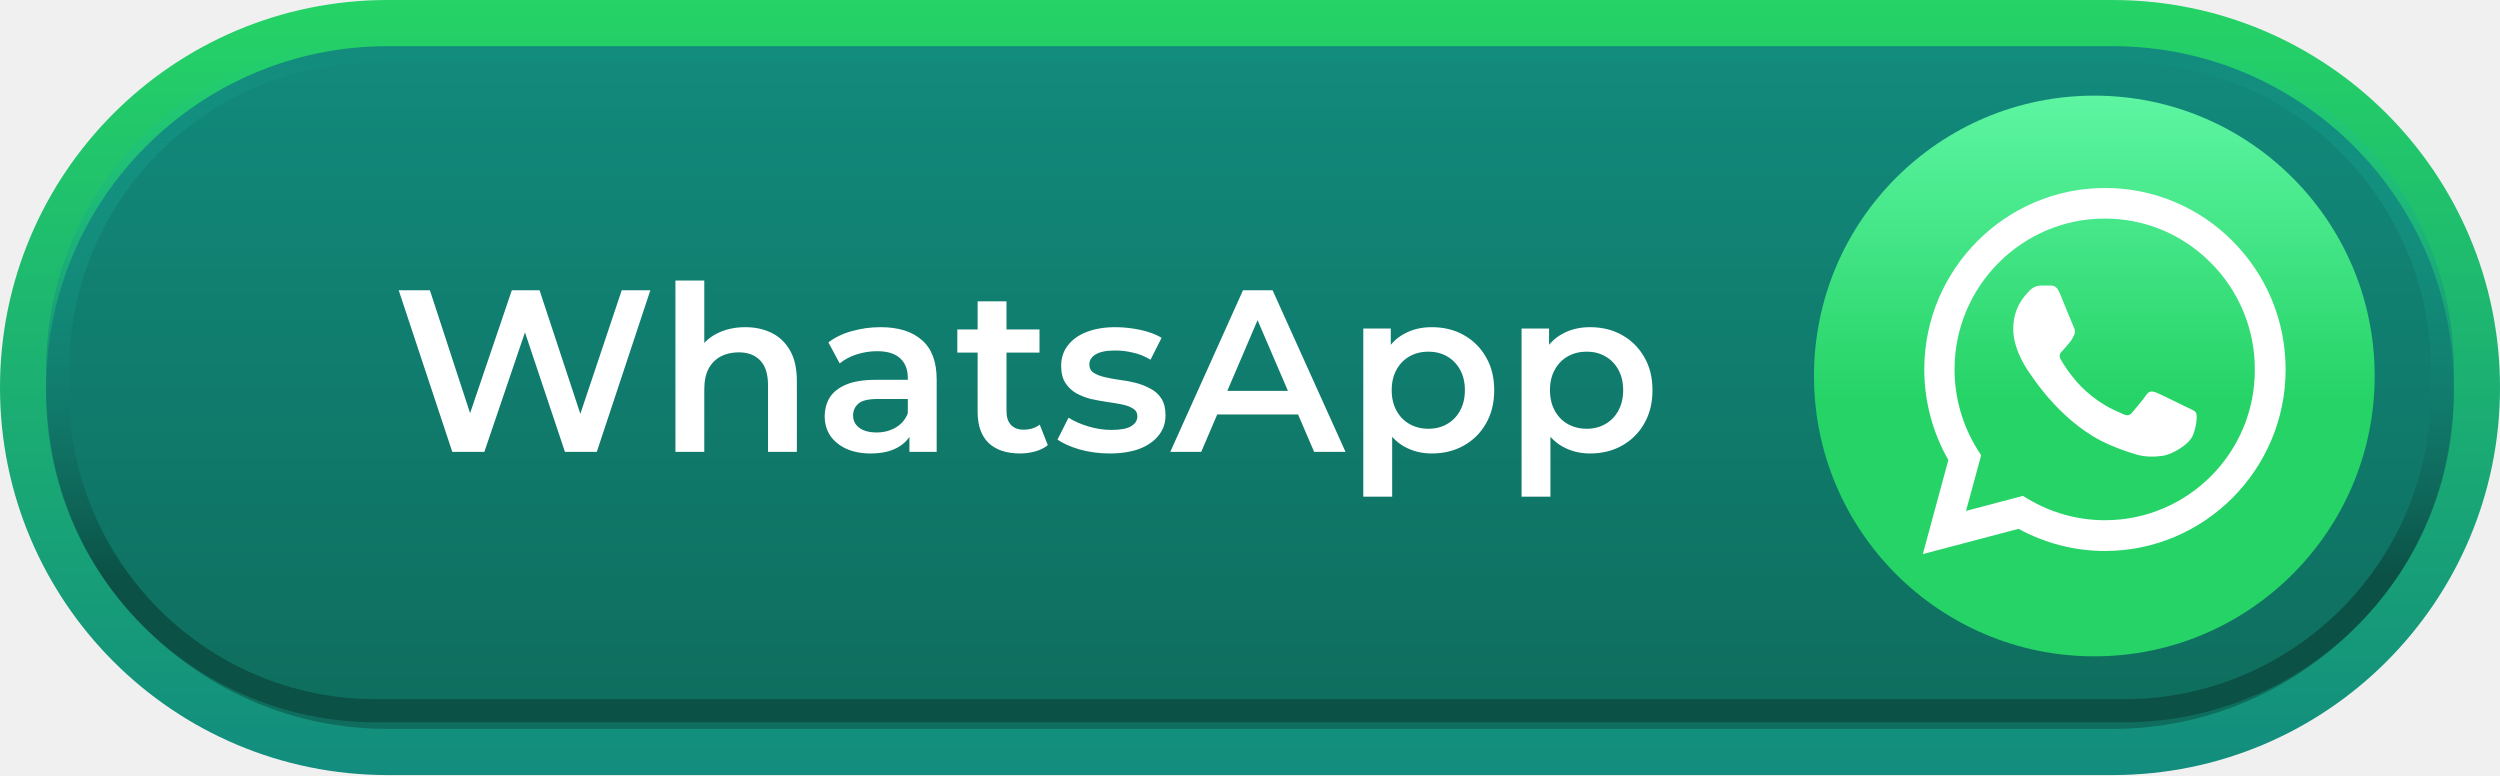
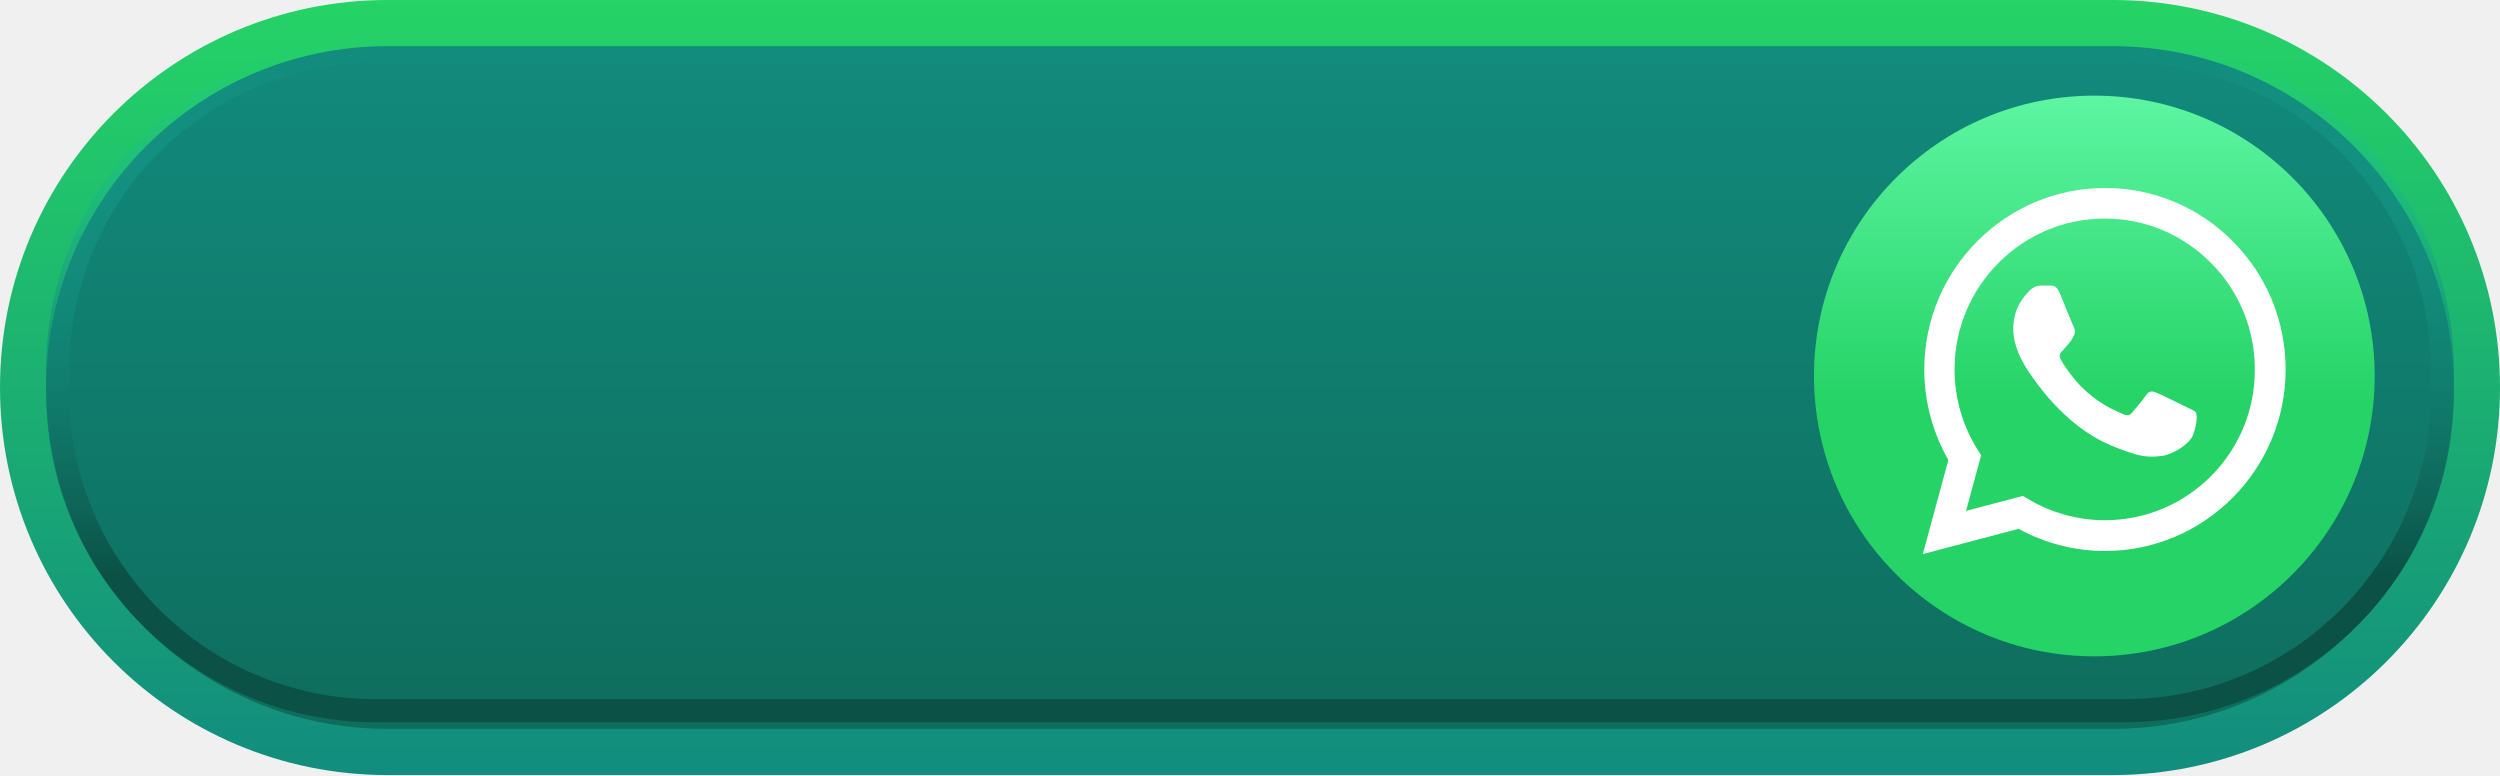
<svg xmlns="http://www.w3.org/2000/svg" width="758" height="235" viewBox="0 0 758 235" fill="none">
-   <rect x="7" y="7" width="744" height="221" rx="110.5" fill="url(#paint0_linear_377_505)" stroke="url(#paint1_linear_377_505)" stroke-width="14" />
-   <circle cx="635" cy="114" r="85" fill="url(#paint2_linear_377_505)" />
+   <rect x="7" y="7" width="744" height="221" rx="110.5" fill="url(#paint0_linear_381_398)" stroke="url(#paint1_linear_381_398)" stroke-width="14" />
+   <circle cx="635" cy="114" r="85" fill="url(#paint2_linear_381_398)" />
  <path d="M676.97 73.151C671.901 68.012 665.865 63.938 659.212 61.165C652.56 58.392 645.424 56.976 638.221 57C608.04 57 583.442 81.698 583.442 112.001C583.442 121.713 585.985 131.148 590.739 139.473L583 168L612.02 160.341C620.035 164.726 629.045 167.057 638.221 167.057C668.402 167.057 693 142.359 693 112.056C693 97.349 687.307 83.529 676.97 73.151ZM638.221 157.733C630.04 157.733 622.025 155.513 615.005 151.35L613.347 150.351L596.101 154.902L600.688 138.03L599.583 136.31C595.037 129.023 592.623 120.599 592.618 112.001C592.618 86.804 613.07 66.269 638.166 66.269C650.327 66.269 661.769 71.042 670.337 79.7C674.58 83.939 677.942 88.982 680.229 94.537C682.516 100.091 683.681 106.046 683.658 112.056C683.769 137.253 663.317 157.733 638.221 157.733ZM663.206 123.545C661.824 122.879 655.08 119.549 653.864 119.049C652.593 118.605 651.709 118.383 650.769 119.715C649.829 121.103 647.231 124.211 646.457 125.099C645.683 126.042 644.854 126.153 643.472 125.432C642.09 124.766 637.668 123.267 632.472 118.605C628.382 114.942 625.673 110.447 624.844 109.059C624.07 107.672 624.734 106.95 625.452 106.229C626.06 105.618 626.834 104.619 627.497 103.842C628.161 103.065 628.437 102.455 628.879 101.567C629.322 100.623 629.1 99.846 628.769 99.18C628.437 98.514 625.673 91.743 624.568 88.968C623.462 86.304 622.302 86.637 621.472 86.582H618.819C617.879 86.582 616.442 86.915 615.171 88.302C613.955 89.69 610.417 93.02 610.417 99.791C610.417 106.562 615.337 113.111 616 113.999C616.663 114.942 625.673 128.817 639.382 134.756C642.643 136.199 645.186 137.031 647.176 137.642C650.437 138.696 653.422 138.53 655.799 138.197C658.452 137.808 663.925 134.867 665.03 131.648C666.191 128.429 666.191 125.709 665.804 125.099C665.417 124.488 664.588 124.211 663.206 123.545Z" fill="white" />
-   <rect x="17.5" y="15.5" width="723" height="200" rx="96.5" stroke="url(#paint3_linear_377_505)" stroke-width="7" />
-   <path d="M137.13 137L120.89 88H130.34L144.83 132.31H140.14L155.19 88H163.59L178.22 132.31H173.67L188.51 88H197.19L180.95 137H171.29L157.92 97.03H160.44L146.86 137H137.13ZM225.999 99.2C228.985 99.2 231.645 99.783 233.979 100.95C236.359 102.117 238.225 103.913 239.579 106.34C240.932 108.72 241.609 111.8 241.609 115.58V137H232.859V116.7C232.859 113.387 232.065 110.913 230.479 109.28C228.939 107.647 226.769 106.83 223.969 106.83C221.915 106.83 220.095 107.25 218.509 108.09C216.922 108.93 215.685 110.19 214.799 111.87C213.959 113.503 213.539 115.58 213.539 118.1V137H204.789V85.06H213.539V109.7L211.649 106.62C212.955 104.24 214.845 102.42 217.319 101.16C219.839 99.853 222.732 99.2 225.999 99.2ZM275.739 137V129.44L275.249 127.83V114.6C275.249 112.033 274.479 110.05 272.939 108.65C271.399 107.203 269.065 106.48 265.939 106.48C263.839 106.48 261.762 106.807 259.709 107.46C257.702 108.113 255.999 109.023 254.599 110.19L251.169 103.82C253.175 102.28 255.555 101.137 258.309 100.39C261.109 99.597 264.002 99.2 266.989 99.2C272.402 99.2 276.579 100.507 279.519 103.12C282.505 105.687 283.999 109.677 283.999 115.09V137H275.739ZM263.979 137.49C261.179 137.49 258.729 137.023 256.629 136.09C254.529 135.11 252.895 133.78 251.729 132.1C250.609 130.373 250.049 128.437 250.049 126.29C250.049 124.19 250.539 122.3 251.519 120.62C252.545 118.94 254.202 117.61 256.489 116.63C258.775 115.65 261.809 115.16 265.589 115.16H276.439V120.97H266.219C263.232 120.97 261.225 121.46 260.199 122.44C259.172 123.373 258.659 124.54 258.659 125.94C258.659 127.527 259.289 128.787 260.549 129.72C261.809 130.653 263.559 131.12 265.799 131.12C267.945 131.12 269.859 130.63 271.539 129.65C273.265 128.67 274.502 127.223 275.249 125.31L276.719 130.56C275.879 132.753 274.362 134.457 272.169 135.67C270.022 136.883 267.292 137.49 263.979 137.49ZM309.298 137.49C305.192 137.49 302.018 136.44 299.778 134.34C297.538 132.193 296.418 129.043 296.418 124.89V91.36H305.168V124.68C305.168 126.453 305.612 127.83 306.498 128.81C307.432 129.79 308.715 130.28 310.348 130.28C312.308 130.28 313.942 129.767 315.248 128.74L317.698 134.97C316.672 135.81 315.412 136.44 313.918 136.86C312.425 137.28 310.885 137.49 309.298 137.49ZM290.258 106.9V99.9H315.178V106.9H290.258ZM336.446 137.49C333.32 137.49 330.31 137.093 327.416 136.3C324.57 135.46 322.306 134.457 320.626 133.29L323.986 126.64C325.666 127.713 327.673 128.6 330.006 129.3C332.34 130 334.673 130.35 337.006 130.35C339.76 130.35 341.743 129.977 342.956 129.23C344.216 128.483 344.846 127.48 344.846 126.22C344.846 125.193 344.426 124.423 343.586 123.91C342.746 123.35 341.65 122.93 340.296 122.65C338.943 122.37 337.426 122.113 335.746 121.88C334.113 121.647 332.456 121.343 330.776 120.97C329.143 120.55 327.65 119.967 326.296 119.22C324.943 118.427 323.846 117.377 323.006 116.07C322.166 114.763 321.746 113.037 321.746 110.89C321.746 108.51 322.423 106.457 323.776 104.73C325.13 102.957 327.02 101.603 329.446 100.67C331.92 99.69 334.836 99.2 338.196 99.2C340.716 99.2 343.26 99.48 345.826 100.04C348.393 100.6 350.516 101.393 352.196 102.42L348.836 109.07C347.063 107.997 345.266 107.273 343.446 106.9C341.673 106.48 339.9 106.27 338.126 106.27C335.466 106.27 333.483 106.667 332.176 107.46C330.916 108.253 330.286 109.257 330.286 110.47C330.286 111.59 330.706 112.43 331.546 112.99C332.386 113.55 333.483 113.993 334.836 114.32C336.19 114.647 337.683 114.927 339.316 115.16C340.996 115.347 342.653 115.65 344.286 116.07C345.92 116.49 347.413 117.073 348.766 117.82C350.166 118.52 351.286 119.523 352.126 120.83C352.966 122.137 353.386 123.84 353.386 125.94C353.386 128.273 352.686 130.303 351.286 132.03C349.933 133.757 347.996 135.11 345.476 136.09C342.956 137.023 339.946 137.49 336.446 137.49ZM354.832 137L376.882 88H385.842L407.962 137H398.442L379.472 92.83H383.112L364.212 137H354.832ZM364.982 125.66L367.432 118.52H393.892L396.342 125.66H364.982ZM434.073 137.49C431.04 137.49 428.263 136.79 425.743 135.39C423.27 133.99 421.287 131.89 419.793 129.09C418.347 126.243 417.623 122.65 417.623 118.31C417.623 113.923 418.323 110.33 419.723 107.53C421.17 104.73 423.13 102.653 425.603 101.3C428.077 99.9 430.9 99.2 434.073 99.2C437.76 99.2 441.003 99.993 443.803 101.58C446.65 103.167 448.89 105.383 450.523 108.23C452.203 111.077 453.043 114.437 453.043 118.31C453.043 122.183 452.203 125.567 450.523 128.46C448.89 131.307 446.65 133.523 443.803 135.11C441.003 136.697 437.76 137.49 434.073 137.49ZM413.353 150.58V99.62H421.683V108.44L421.403 118.38L422.103 128.32V150.58H413.353ZM433.093 130C435.193 130 437.06 129.533 438.693 128.6C440.373 127.667 441.703 126.313 442.683 124.54C443.663 122.767 444.153 120.69 444.153 118.31C444.153 115.883 443.663 113.807 442.683 112.08C441.703 110.307 440.373 108.953 438.693 108.02C437.06 107.087 435.193 106.62 433.093 106.62C430.993 106.62 429.103 107.087 427.423 108.02C425.743 108.953 424.413 110.307 423.433 112.08C422.453 113.807 421.963 115.883 421.963 118.31C421.963 120.69 422.453 122.767 423.433 124.54C424.413 126.313 425.743 127.667 427.423 128.6C429.103 129.533 430.993 130 433.093 130ZM482.062 137.49C479.028 137.49 476.252 136.79 473.732 135.39C471.258 133.99 469.275 131.89 467.782 129.09C466.335 126.243 465.612 122.65 465.612 118.31C465.612 113.923 466.312 110.33 467.712 107.53C469.158 104.73 471.118 102.653 473.592 101.3C476.065 99.9 478.888 99.2 482.062 99.2C485.748 99.2 488.992 99.993 491.792 101.58C494.638 103.167 496.878 105.383 498.512 108.23C500.192 111.077 501.032 114.437 501.032 118.31C501.032 122.183 500.192 125.567 498.512 128.46C496.878 131.307 494.638 133.523 491.792 135.11C488.992 136.697 485.748 137.49 482.062 137.49ZM461.342 150.58V99.62H469.672V108.44L469.392 118.38L470.092 128.32V150.58H461.342ZM481.082 130C483.182 130 485.048 129.533 486.682 128.6C488.362 127.667 489.692 126.313 490.672 124.54C491.652 122.767 492.142 120.69 492.142 118.31C492.142 115.883 491.652 113.807 490.672 112.08C489.692 110.307 488.362 108.953 486.682 108.02C485.048 107.087 483.182 106.62 481.082 106.62C478.982 106.62 477.092 107.087 475.412 108.02C473.732 108.953 472.402 110.307 471.422 112.08C470.442 113.807 469.952 115.883 469.952 118.31C469.952 120.69 470.442 122.767 471.422 124.54C472.402 126.313 473.732 127.667 475.412 128.6C477.092 129.533 478.982 130 481.082 130Z" fill="white" />
+   <rect x="17.5" y="15.5" width="723" height="200" rx="96.5" stroke="url(#paint3_linear_381_398)" stroke-width="7" />
  <defs>
-     <linearGradient id="paint0_linear_377_505" x1="379" y1="0" x2="379" y2="235" gradientUnits="userSpaceOnUse">
+     <linearGradient id="paint0_linear_381_398" x1="379" y1="0" x2="379" y2="235" gradientUnits="userSpaceOnUse">
      <stop stop-color="#128C7E" />
      <stop offset="1" stop-color="#0E6B5B" />
    </linearGradient>
-     <linearGradient id="paint1_linear_377_505" x1="379" y1="0" x2="379" y2="235" gradientUnits="userSpaceOnUse">
+     <linearGradient id="paint1_linear_381_398" x1="379" y1="0" x2="379" y2="235" gradientUnits="userSpaceOnUse">
      <stop stop-color="#25D366" />
      <stop offset="1" stop-color="#128C7E" />
    </linearGradient>
-     <linearGradient id="paint2_linear_377_505" x1="635" y1="29" x2="635" y2="199" gradientUnits="userSpaceOnUse">
+     <linearGradient id="paint2_linear_381_398" x1="635" y1="29" x2="635" y2="199" gradientUnits="userSpaceOnUse">
      <stop stop-color="#5DF5A2" />
      <stop offset="0.548" stop-color="#25D366" />
    </linearGradient>
-     <linearGradient id="paint3_linear_377_505" x1="379" y1="219" x2="379" y2="12" gradientUnits="userSpaceOnUse">
+     <linearGradient id="paint3_linear_381_398" x1="379" y1="219" x2="379" y2="12" gradientUnits="userSpaceOnUse">
      <stop offset="0.216" stop-color="#0B5146" />
      <stop offset="1" stop-color="#1DD1B8" stop-opacity="0" />
    </linearGradient>
  </defs>
</svg>
